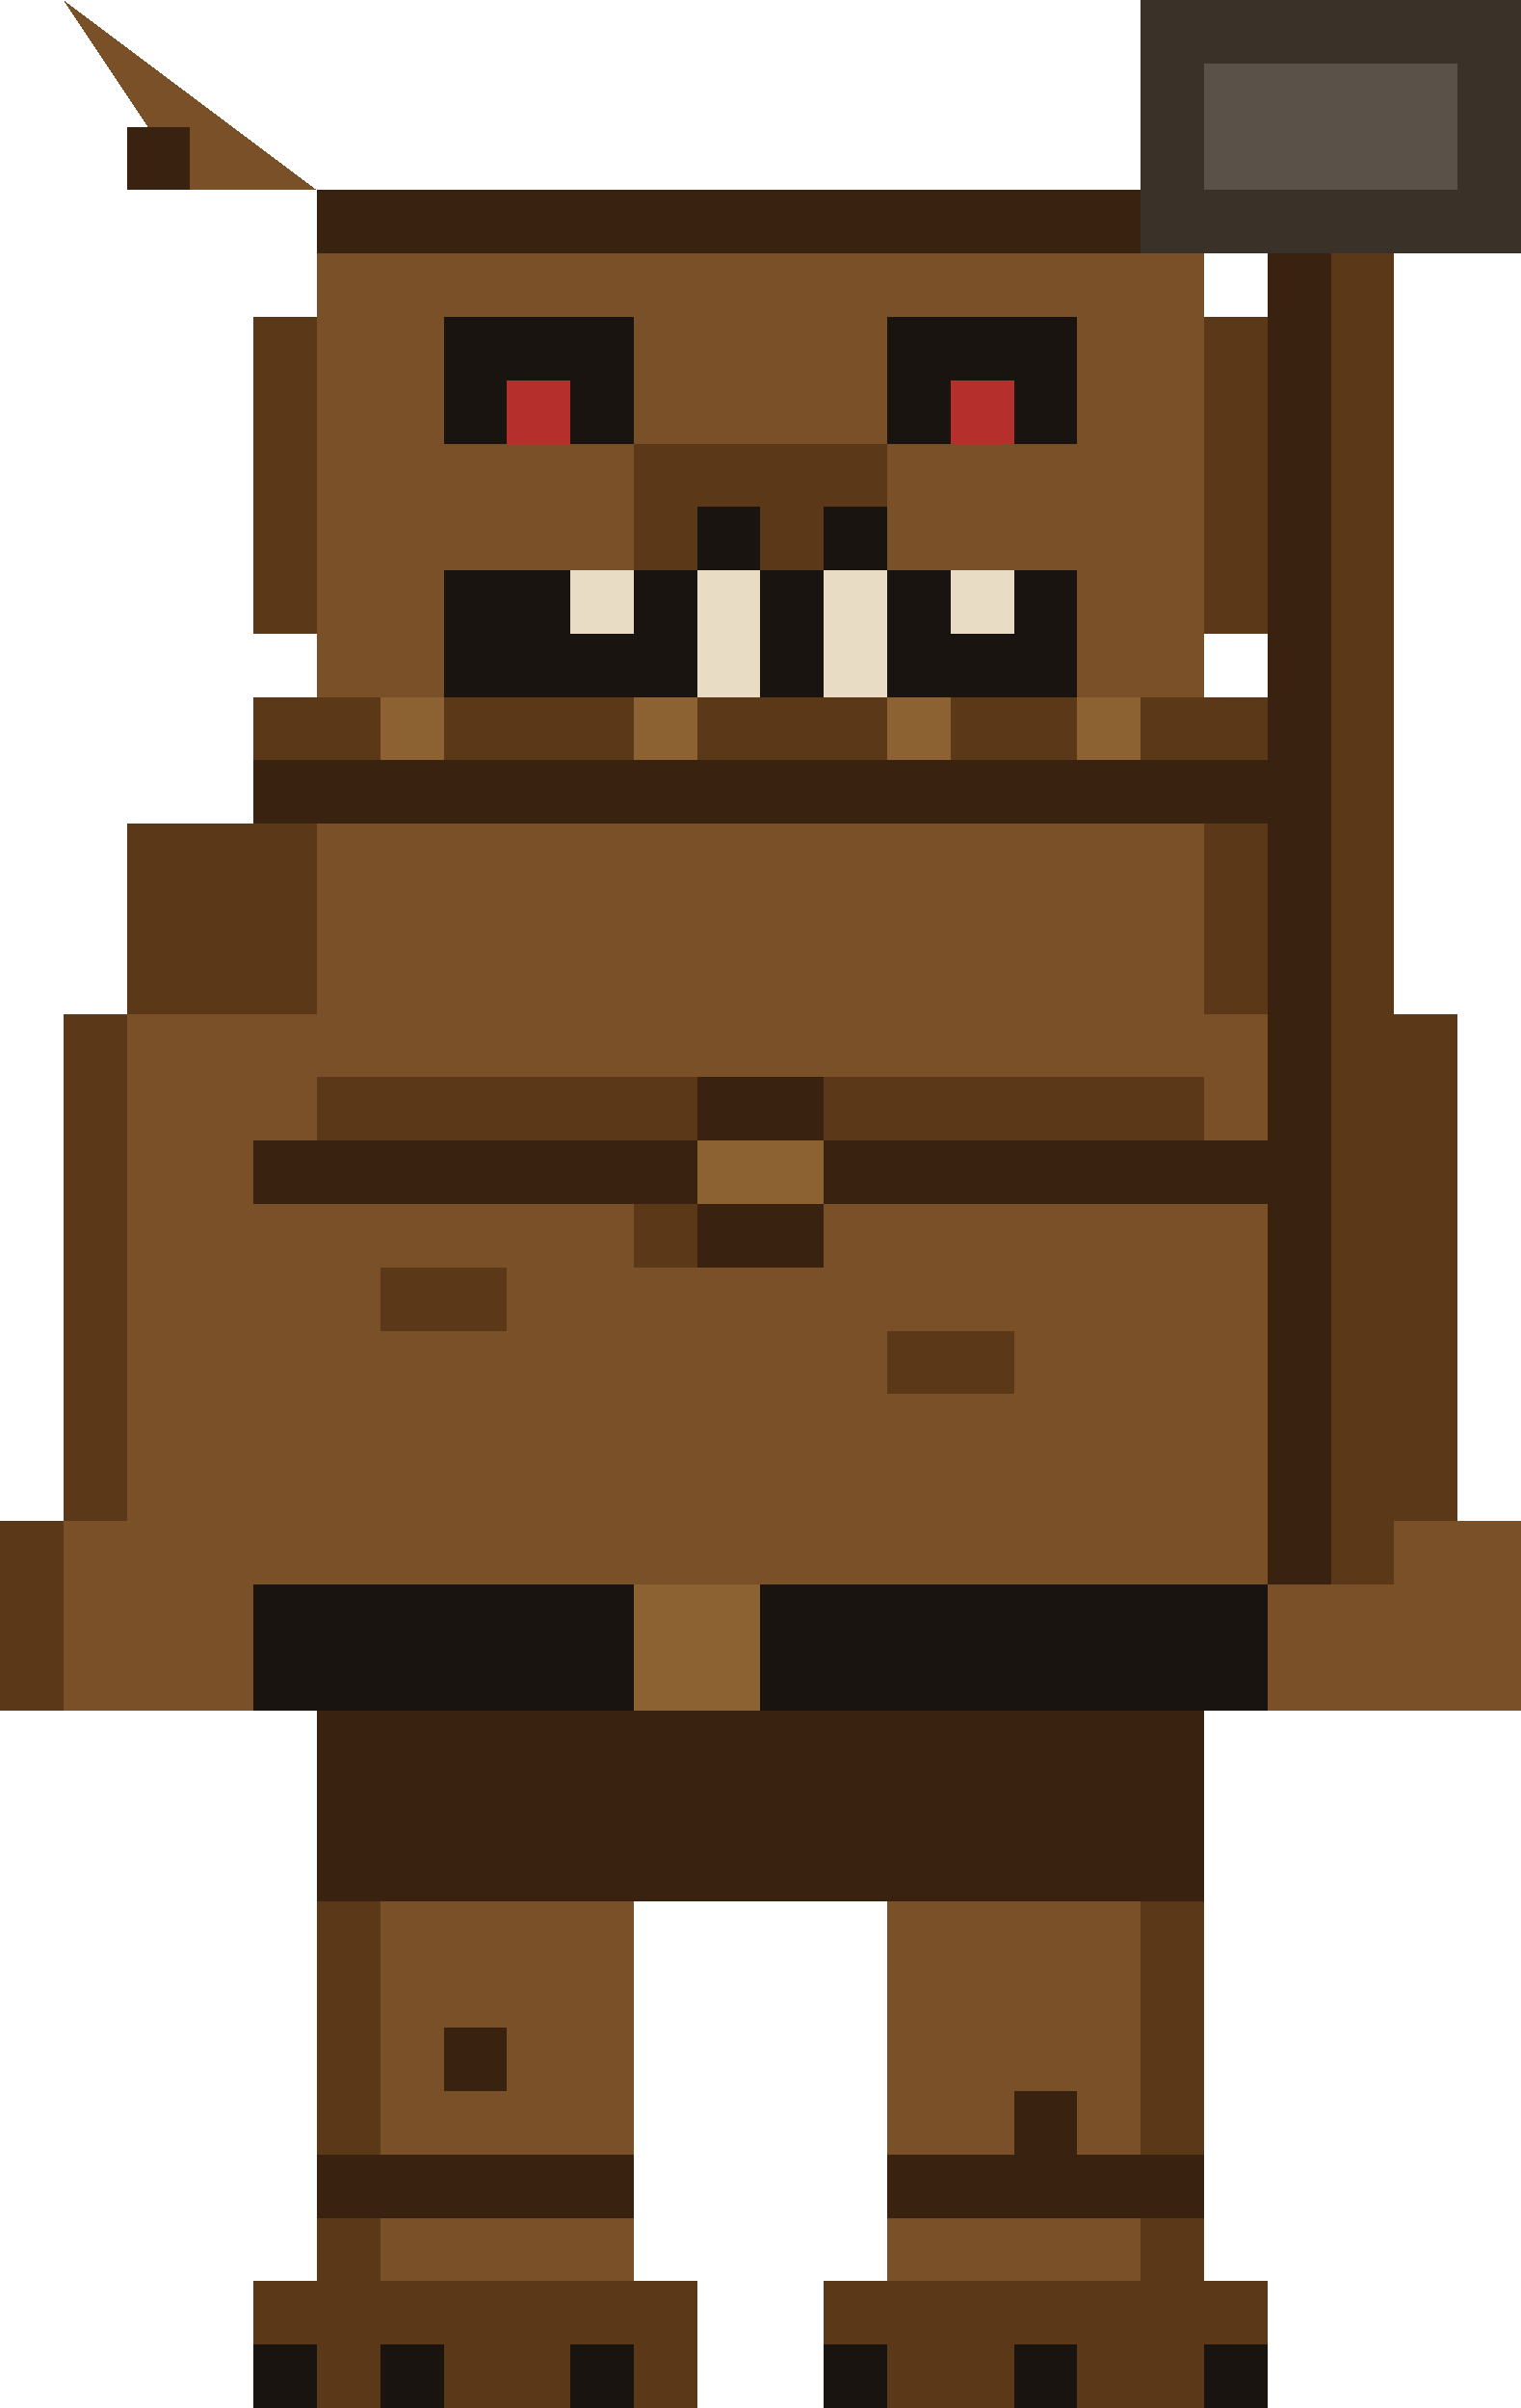
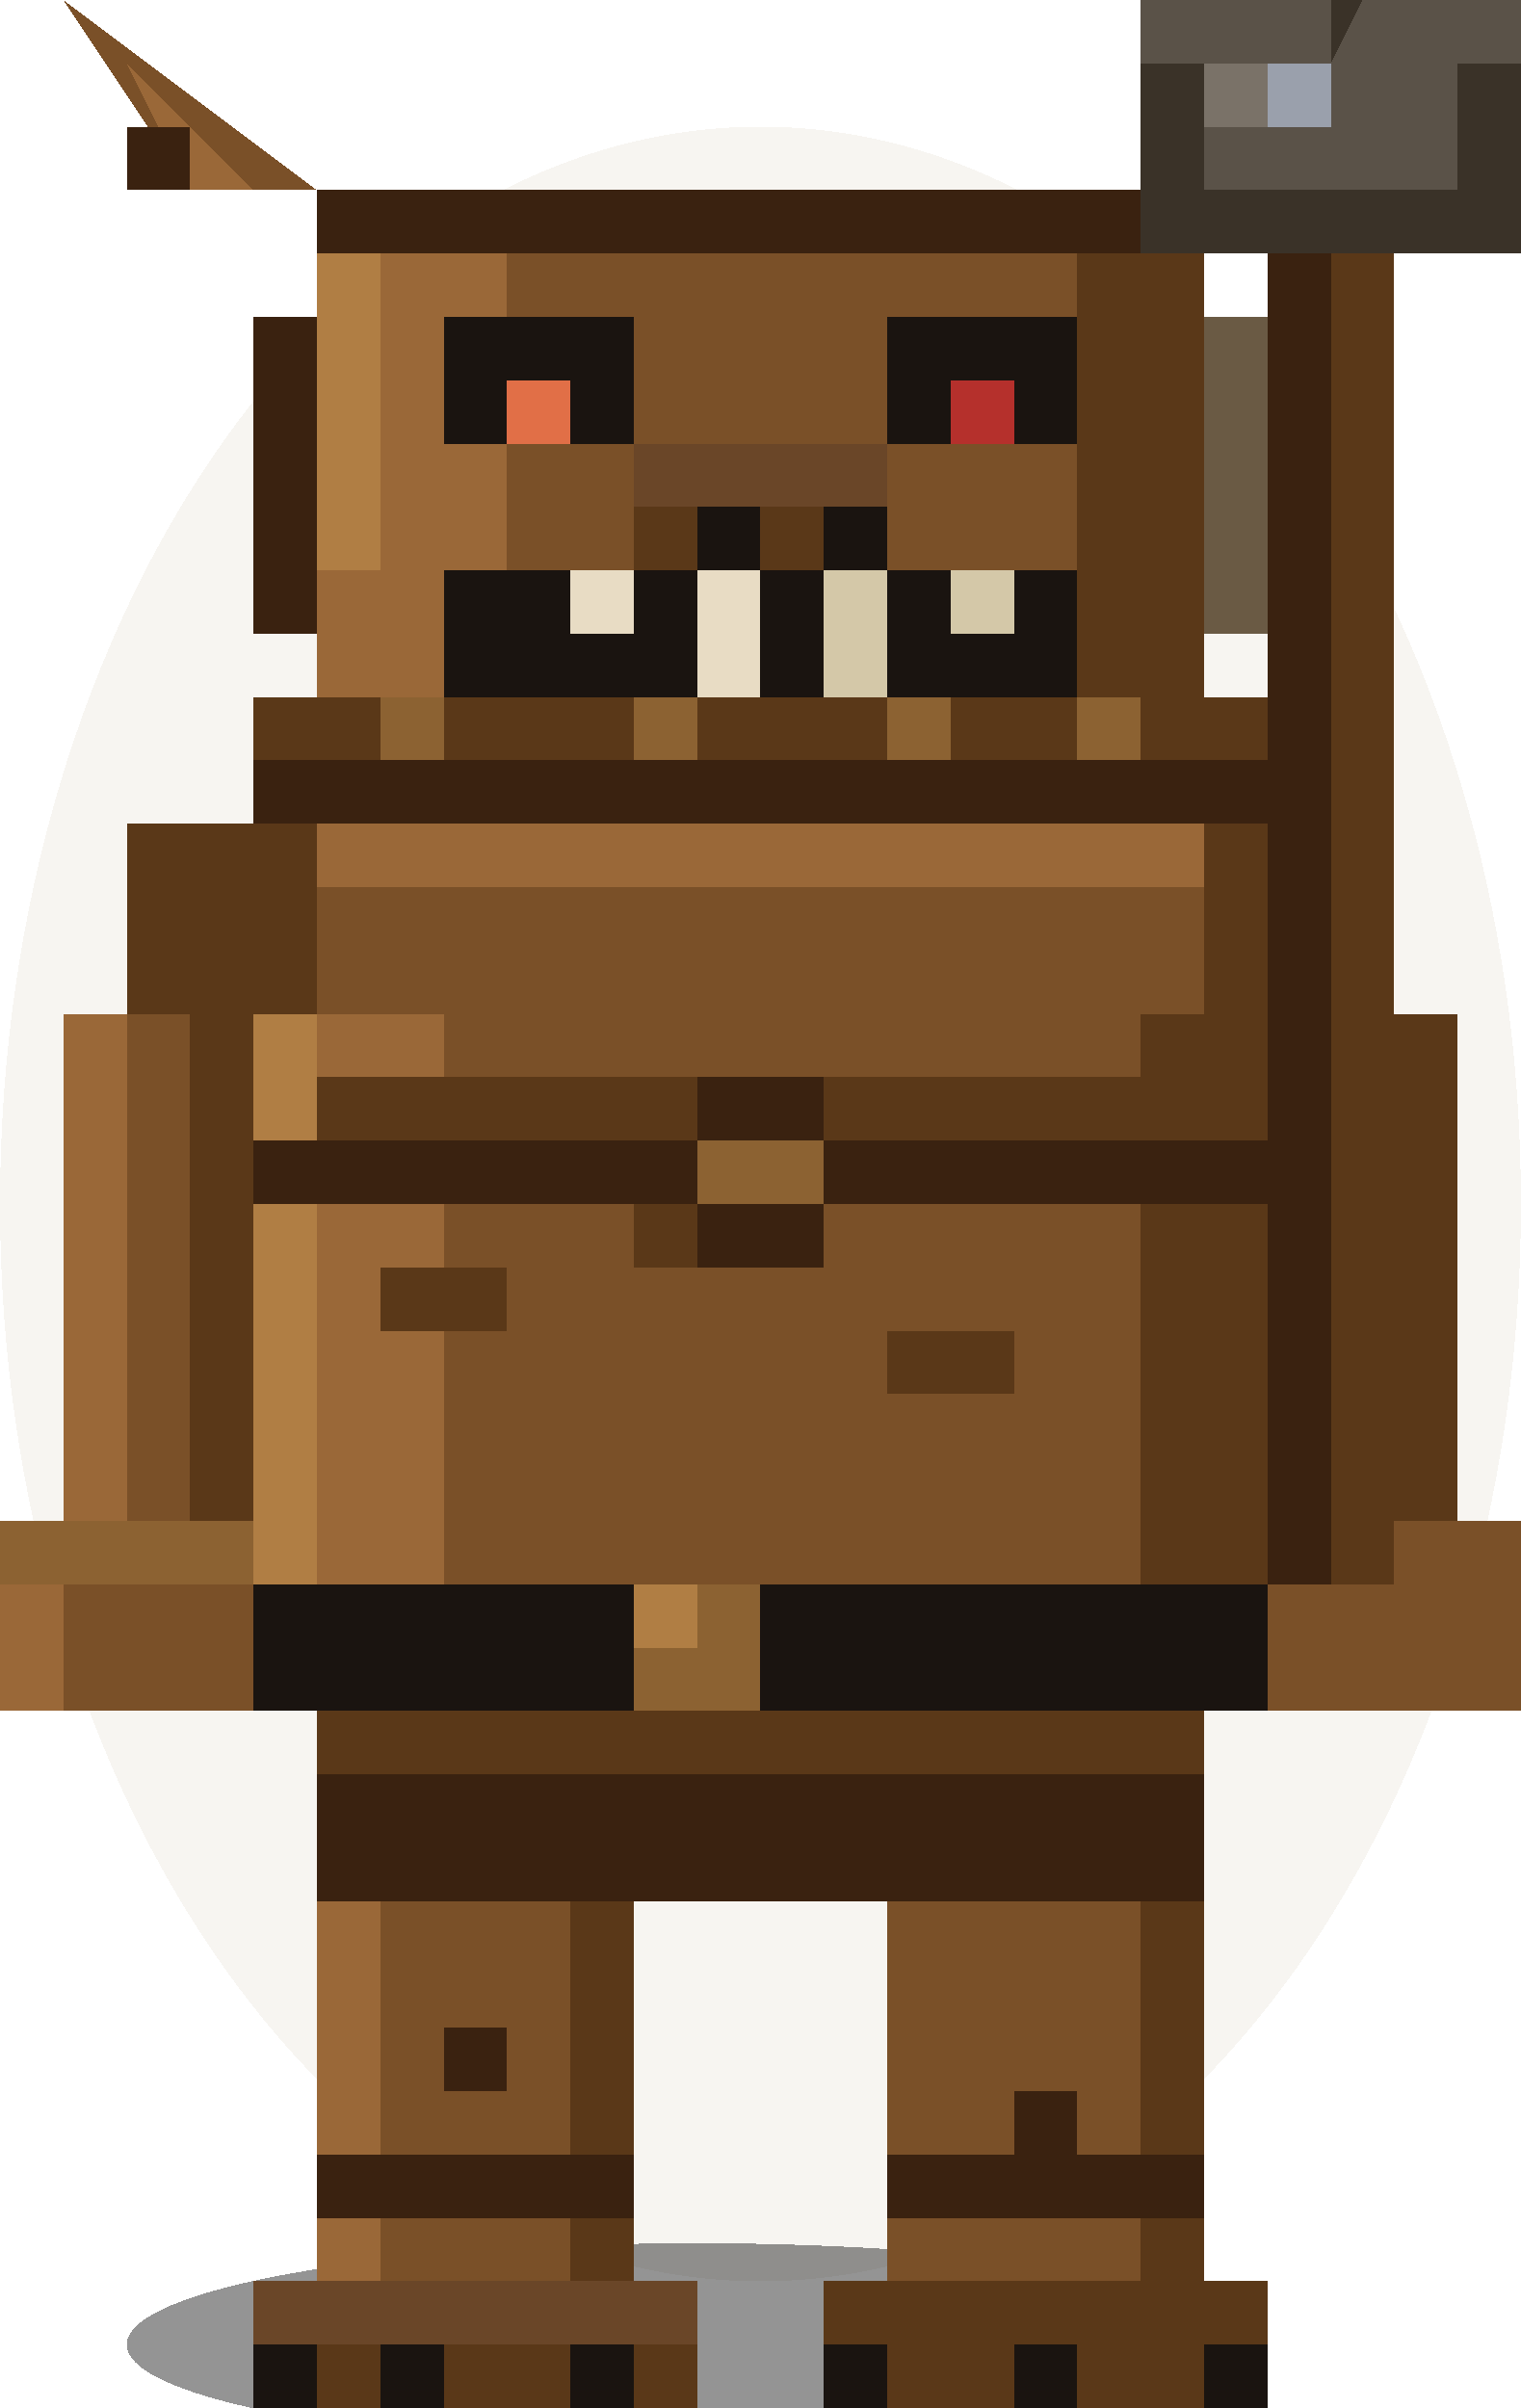
<svg xmlns="http://www.w3.org/2000/svg" viewBox="0 0 24 38" shape-rendering="crispEdges" preserveAspectRatio="xMidYMax meet" aria-label="Bugbear Brute">
+   <ellipse cx="12" cy="19" rx="12" ry="17" fill="#8c6232" opacity="0.07" />
+   <ellipse cx="11" cy="37" rx="9" ry="1.6" fill="#000" opacity="0.42" />
  <polygon points="3,3 1,0 5,3" fill="#7a5028" />
-   <polygon points="21,3 23,0 19,3" fill="#7a5028" />
+   <polygon points="3,3 2,1 4,3" fill="#9a6838" />
+   <polygon points="21,3 23,0 19,3" fill="#5a3818" />
  <rect x="2" y="2" width="1" height="1" fill="#3a2210" />
  <rect x="21" y="2" width="1" height="1" fill="#3a2210" />
  <rect x="5" y="3" width="14" height="8" fill="#7a5028" />
  <rect x="5" y="3" width="14" height="1" fill="#3a2210" />
-   <rect x="4" y="5" width="1" height="5" fill="#5a3818" />
-   <rect x="19" y="5" width="1" height="5" fill="#5a3818" />
+   <rect x="5" y="4" width="3" height="7" fill="#9a6838" />
+   <rect x="5" y="4" width="1" height="5" fill="#b07e44" />
+   <rect x="17" y="4" width="2" height="7" fill="#5a3818" />
+   <rect x="4" y="5" width="1" height="5" fill="#3a2210" />
+   <rect x="19" y="5" width="1" height="5" fill="#6a5a44" />
  <rect x="6" y="3" width="1" height="1" fill="#3a2210" />
  <rect x="9" y="3" width="2" height="1" fill="#3a2210" />
  <rect x="14" y="3" width="1" height="1" fill="#3a2210" />
  <rect x="17" y="3" width="1" height="1" fill="#3a2210" />
  <rect x="7" y="5" width="3" height="2" fill="#1a1410" />
  <rect x="14" y="5" width="3" height="2" fill="#1a1410" />
  <rect x="8" y="6" width="1" height="1" fill="#b5302c" />
  <rect x="15" y="6" width="1" height="1" fill="#b5302c" />
+   <rect x="8" y="6" width="1" height="1" fill="#f48a52" opacity="0.7" />
  <rect x="10" y="7" width="4" height="2" fill="#5a3818" />
+   <rect x="10" y="7" width="4" height="1" fill="#6a4628" />
  <rect x="11" y="8" width="1" height="1" fill="#1a1410" />
  <rect x="13" y="8" width="1" height="1" fill="#1a1410" />
  <rect x="8" y="10" width="1" height="2" fill="#e8dcc4" />
-   <rect x="15" y="10" width="1" height="2" fill="#e8dcc4" />
+   <rect x="15" y="10" width="1" height="2" fill="#d4c8a8" />
  <rect x="7" y="9" width="10" height="2" fill="#1a1410" />
  <rect x="9" y="9" width="1" height="1" fill="#e8dcc4" />
  <rect x="11" y="9" width="1" height="2" fill="#e8dcc4" />
-   <rect x="13" y="9" width="1" height="2" fill="#e8dcc4" />
-   <rect x="15" y="9" width="1" height="1" fill="#e8dcc4" />
+   <rect x="13" y="9" width="1" height="2" fill="#d4c8a8" />
+   <rect x="15" y="9" width="1" height="1" fill="#d4c8a8" />
  <rect x="4" y="11" width="16" height="2" fill="#3a2210" />
  <rect x="4" y="11" width="16" height="1" fill="#5a3818" />
  <rect x="6" y="11" width="1" height="1" fill="#8c6232" />
  <rect x="10" y="11" width="1" height="1" fill="#8c6232" />
  <rect x="14" y="11" width="1" height="1" fill="#8c6232" />
  <rect x="17" y="11" width="1" height="1" fill="#8c6232" />
  <rect x="2" y="13" width="20" height="3" fill="#7a5028" />
+   <rect x="2" y="13" width="20" height="1" fill="#9a6838" />
  <rect x="2" y="13" width="3" height="3" fill="#5a3818" />
  <rect x="19" y="13" width="3" height="3" fill="#5a3818" />
  <rect x="4" y="16" width="16" height="9" fill="#7a5028" />
+   <rect x="4" y="16" width="3" height="9" fill="#9a6838" />
+   <rect x="4" y="16" width="1" height="9" fill="#b07e44" />
+   <rect x="18" y="16" width="2" height="9" fill="#5a3818" />
  <rect x="5" y="17" width="14" height="1" fill="#5a3818" />
  <rect x="6" y="20" width="2" height="1" fill="#5a3818" />
  <rect x="10" y="19" width="2" height="1" fill="#5a3818" />
  <rect x="14" y="21" width="2" height="1" fill="#5a3818" />
  <rect x="16" y="18" width="2" height="1" fill="#5a3818" />
  <rect x="4" y="18" width="16" height="1" fill="#3a2210" />
  <rect x="11" y="17" width="2" height="3" fill="#3a2210" />
  <rect x="11" y="18" width="2" height="1" fill="#8c6232" />
  <rect x="1" y="16" width="3" height="9" fill="#7a5028" />
  <rect x="20" y="16" width="3" height="9" fill="#7a5028" />
-   <rect x="1" y="16" width="1" height="9" fill="#5a3818" />
+   <rect x="1" y="16" width="1" height="9" fill="#9a6838" />
  <rect x="22" y="16" width="1" height="9" fill="#5a3818" />
+   <rect x="3" y="16" width="1" height="9" fill="#5a3818" />
  <rect x="0" y="24" width="4" height="3" fill="#7a5028" />
  <rect x="20" y="24" width="4" height="3" fill="#7a5028" />
-   <rect x="0" y="24" width="1" height="3" fill="#5a3818" />
+   <rect x="0" y="24" width="1" height="3" fill="#9a6838" />
+   <rect x="0" y="24" width="4" height="1" fill="#8c6232" />
  <rect x="20" y="3" width="2" height="22" fill="#3a2210" />
  <rect x="21" y="3" width="1" height="22" fill="#5a3818" />
  <rect x="18" y="0" width="6" height="4" fill="#3a3228" />
+   <rect x="18" y="0" width="6" height="1" fill="#5a5248" />
  <rect x="19" y="1" width="4" height="2" fill="#5a5248" />
+   <rect x="19" y="1" width="2" height="1" fill="#7a7268" />
  <polygon points="18,0 17,-1 19,1" fill="#3a3228" />
  <polygon points="24,0 25,-1 23,1" fill="#3a3228" />
  <polygon points="21,-1 21,1 22,-1" fill="#3a3228" />
  <polygon points="18,4 17,5 19,3" fill="#3a3228" />
  <polygon points="24,4 25,5 23,3" fill="#3a3228" />
+   <rect x="20" y="1" width="1" height="1" fill="#9aa0ac" />
  <rect x="4" y="25" width="16" height="2" fill="#1a1410" />
  <rect x="10" y="25" width="2" height="2" fill="#8c6232" />
+   <rect x="10" y="25" width="1" height="1" fill="#b07e44" />
  <rect x="5" y="27" width="14" height="3" fill="#3a2210" />
+   <rect x="5" y="27" width="14" height="1" fill="#5a3818" />
  <rect x="8" y="29" width="1" height="2" fill="#3a2210" />
  <rect x="14" y="29" width="1" height="2" fill="#3a2210" />
  <rect x="5" y="30" width="5" height="6" fill="#7a5028" />
  <rect x="14" y="30" width="5" height="6" fill="#7a5028" />
-   <rect x="5" y="30" width="1" height="6" fill="#5a3818" />
+   <rect x="5" y="30" width="1" height="6" fill="#9a6838" />
+   <rect x="9" y="30" width="1" height="6" fill="#5a3818" />
  <rect x="18" y="30" width="1" height="6" fill="#5a3818" />
  <rect x="7" y="32" width="1" height="1" fill="#3a2210" />
  <rect x="16" y="33" width="1" height="1" fill="#3a2210" />
  <rect x="5" y="34" width="5" height="1" fill="#3a2210" />
  <rect x="14" y="34" width="5" height="1" fill="#3a2210" />
  <rect x="4" y="36" width="7" height="2" fill="#5a3818" />
  <rect x="13" y="36" width="7" height="2" fill="#5a3818" />
+   <rect x="4" y="36" width="7" height="1" fill="#6a4628" />
  <rect x="4" y="37" width="1" height="1" fill="#1a1410" />
  <rect x="6" y="37" width="1" height="1" fill="#1a1410" />
  <rect x="9" y="37" width="1" height="1" fill="#1a1410" />
  <rect x="13" y="37" width="1" height="1" fill="#1a1410" />
  <rect x="16" y="37" width="1" height="1" fill="#1a1410" />
  <rect x="19" y="37" width="1" height="1" fill="#1a1410" />
</svg>
